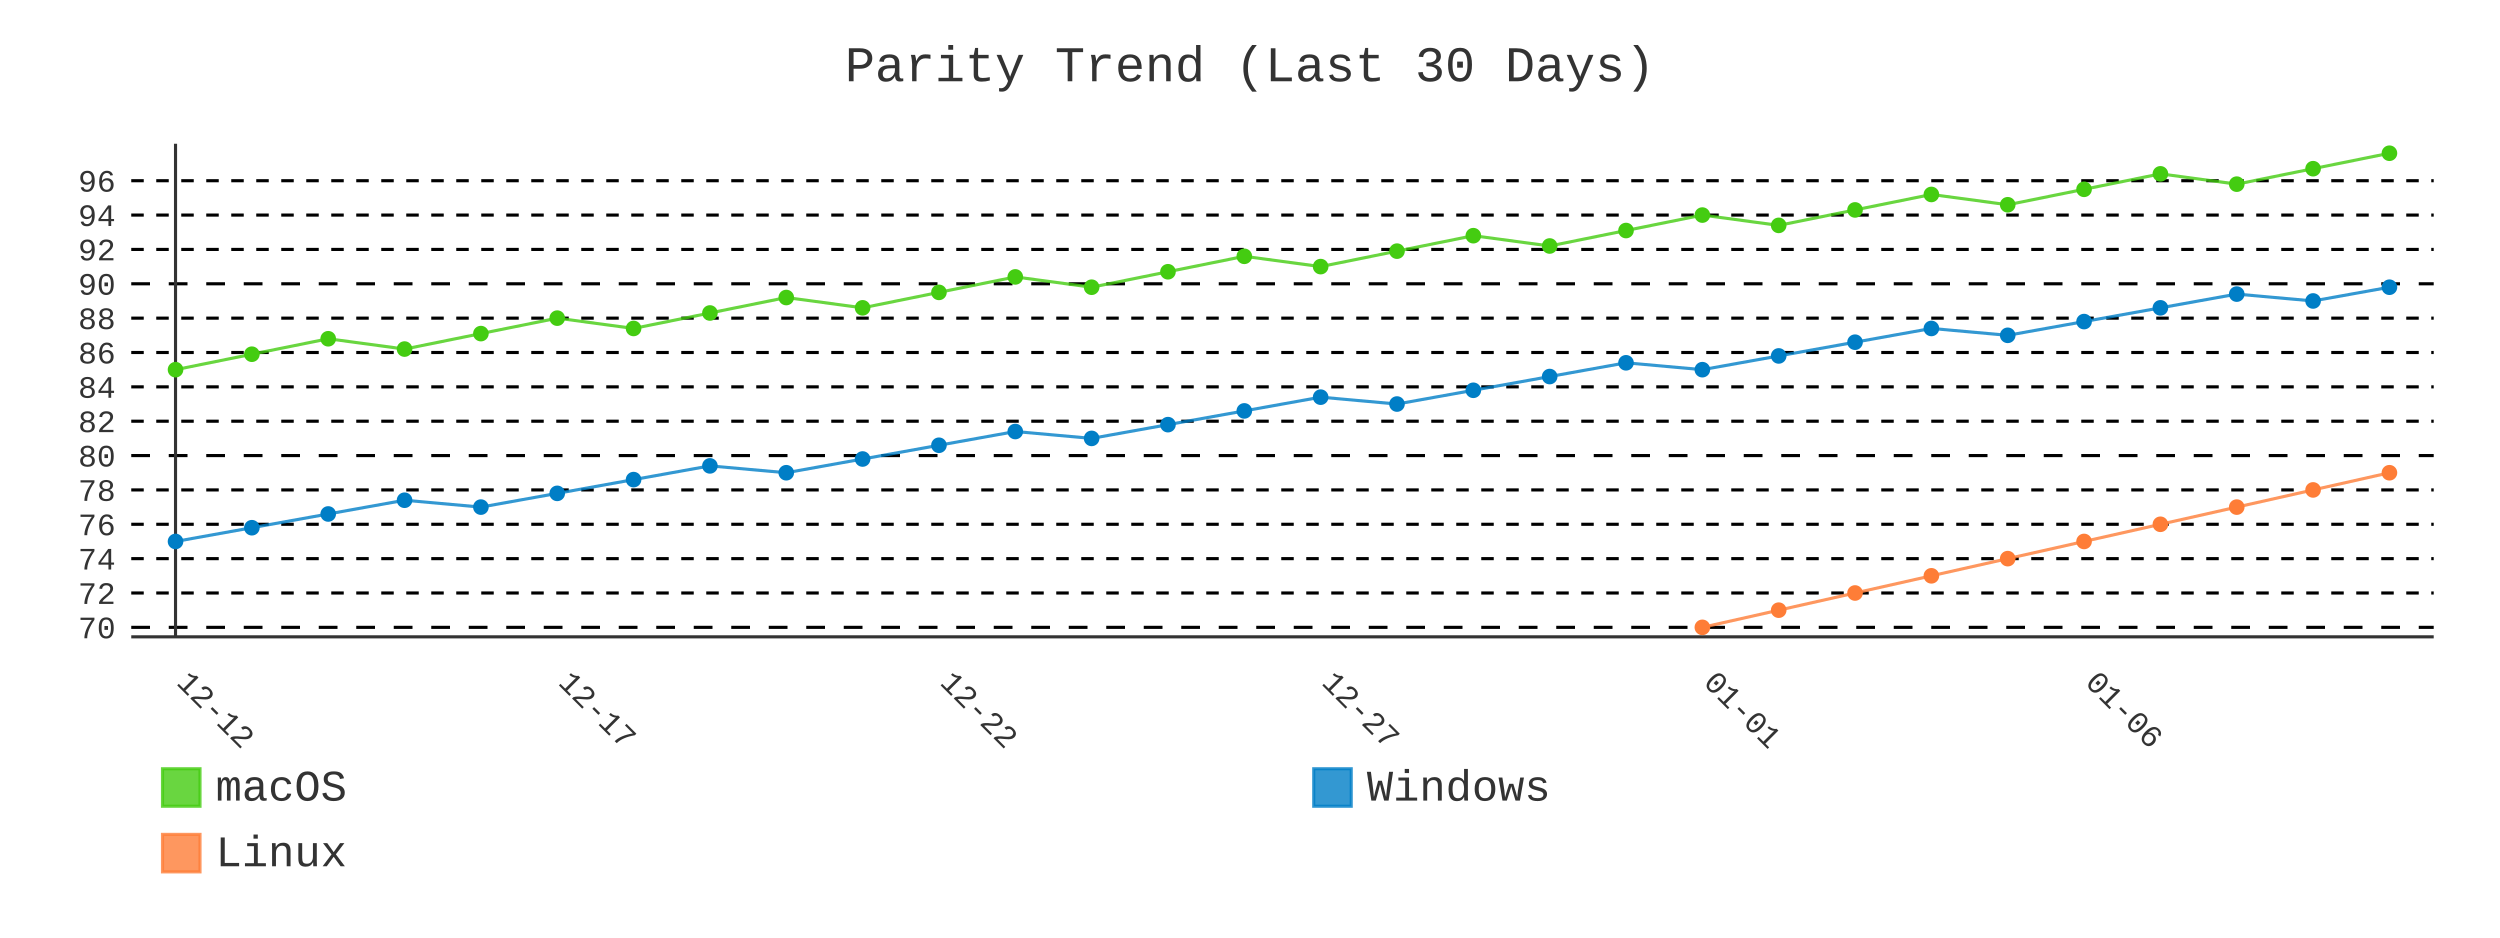
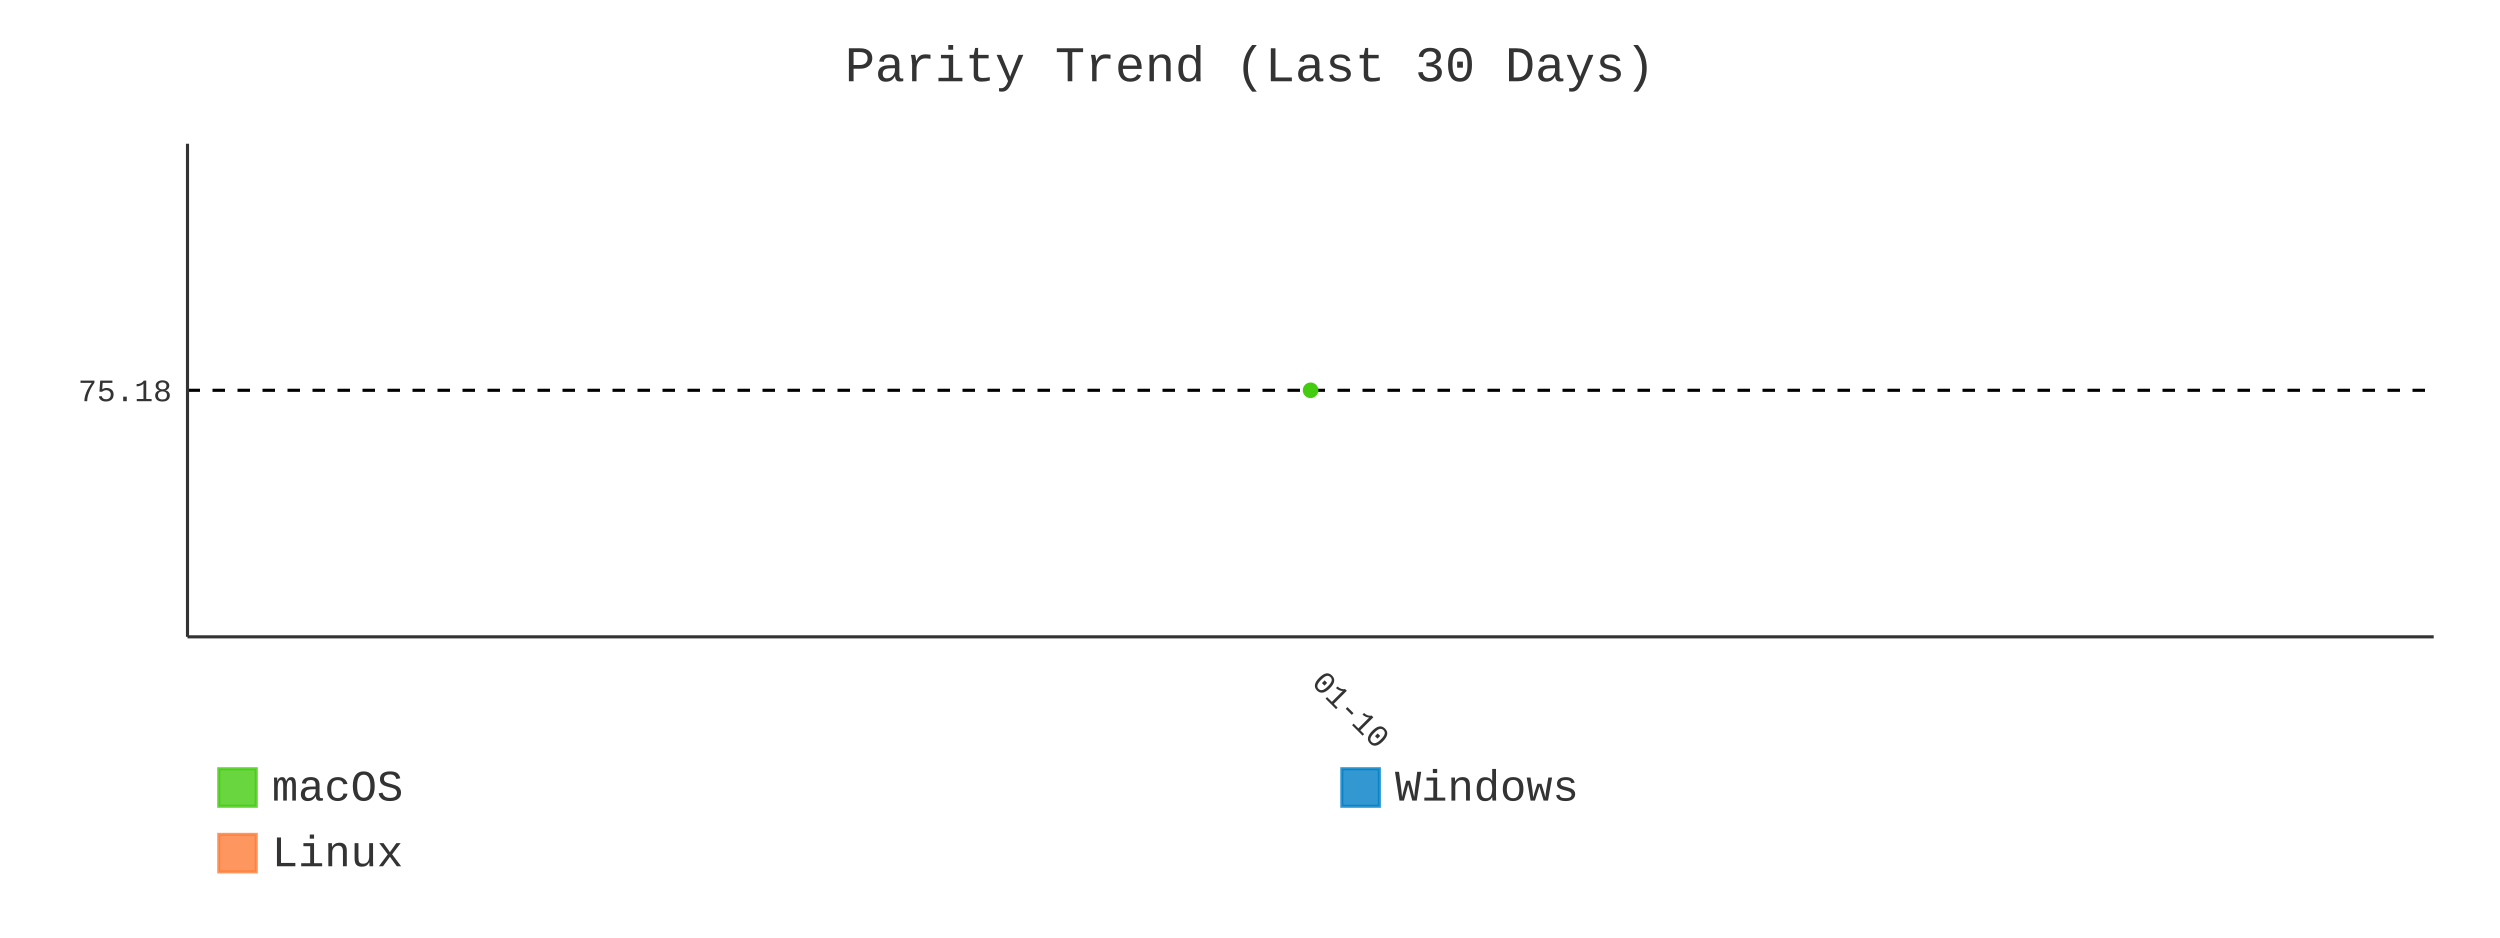
- <svg xmlns="http://www.w3.org/2000/svg" id="chart-d7be8246-4584-4f9a-acf1-8cfa0d3a4d48" class="pygal-chart" viewBox="0 0 800 300">
+ <svg xmlns="http://www.w3.org/2000/svg" id="chart-1495f20d-a123-4792-95d6-fd1c2b184c73" class="pygal-chart" viewBox="0 0 800 300">
  <defs>
-     <style type="text/css">#chart-d7be8246-4584-4f9a-acf1-8cfa0d3a4d48{-webkit-user-select:none;-webkit-font-smoothing:antialiased;font-family:Consolas,"Liberation Mono",Menlo,Courier,monospace}#chart-d7be8246-4584-4f9a-acf1-8cfa0d3a4d48 .title{font-family:Consolas,"Liberation Mono",Menlo,Courier,monospace;font-size:16px}#chart-d7be8246-4584-4f9a-acf1-8cfa0d3a4d48 .legends .legend text{font-family:Consolas,"Liberation Mono",Menlo,Courier,monospace;font-size:14px}#chart-d7be8246-4584-4f9a-acf1-8cfa0d3a4d48 .axis text{font-family:Consolas,"Liberation Mono",Menlo,Courier,monospace;font-size:10px}#chart-d7be8246-4584-4f9a-acf1-8cfa0d3a4d48 .axis text.major{font-family:Consolas,"Liberation Mono",Menlo,Courier,monospace;font-size:10px}#chart-d7be8246-4584-4f9a-acf1-8cfa0d3a4d48 .text-overlay text.value{font-family:Consolas,"Liberation Mono",Menlo,Courier,monospace;font-size:16px}#chart-d7be8246-4584-4f9a-acf1-8cfa0d3a4d48 .text-overlay text.label{font-family:Consolas,"Liberation Mono",Menlo,Courier,monospace;font-size:10px}#chart-d7be8246-4584-4f9a-acf1-8cfa0d3a4d48 .tooltip{font-family:Consolas,"Liberation Mono",Menlo,Courier,monospace;font-size:14px}#chart-d7be8246-4584-4f9a-acf1-8cfa0d3a4d48 text.no_data{font-family:Consolas,"Liberation Mono",Menlo,Courier,monospace;font-size:64px}
- #chart-d7be8246-4584-4f9a-acf1-8cfa0d3a4d48{background-color:transparent}#chart-d7be8246-4584-4f9a-acf1-8cfa0d3a4d48 path,#chart-d7be8246-4584-4f9a-acf1-8cfa0d3a4d48 line,#chart-d7be8246-4584-4f9a-acf1-8cfa0d3a4d48 rect,#chart-d7be8246-4584-4f9a-acf1-8cfa0d3a4d48 circle{-webkit-transition:400ms;-moz-transition:400ms;transition:400ms}#chart-d7be8246-4584-4f9a-acf1-8cfa0d3a4d48 .graph &gt; .background{fill:transparent}#chart-d7be8246-4584-4f9a-acf1-8cfa0d3a4d48 .plot &gt; .background{fill:transparent}#chart-d7be8246-4584-4f9a-acf1-8cfa0d3a4d48 .graph{fill:#333}#chart-d7be8246-4584-4f9a-acf1-8cfa0d3a4d48 text.no_data{fill:#333}#chart-d7be8246-4584-4f9a-acf1-8cfa0d3a4d48 .title{fill:#333}#chart-d7be8246-4584-4f9a-acf1-8cfa0d3a4d48 .legends .legend text{fill:#333}#chart-d7be8246-4584-4f9a-acf1-8cfa0d3a4d48 .legends .legend:hover text{fill:#333}#chart-d7be8246-4584-4f9a-acf1-8cfa0d3a4d48 .axis .line{stroke:#333}#chart-d7be8246-4584-4f9a-acf1-8cfa0d3a4d48 .axis .guide.line{stroke:#666}#chart-d7be8246-4584-4f9a-acf1-8cfa0d3a4d48 .axis .major.line{stroke:#333}#chart-d7be8246-4584-4f9a-acf1-8cfa0d3a4d48 .axis text.major{fill:#333}#chart-d7be8246-4584-4f9a-acf1-8cfa0d3a4d48 .axis.y .guides:hover .guide.line,#chart-d7be8246-4584-4f9a-acf1-8cfa0d3a4d48 .line-graph .axis.x .guides:hover .guide.line,#chart-d7be8246-4584-4f9a-acf1-8cfa0d3a4d48 .stackedline-graph .axis.x .guides:hover .guide.line,#chart-d7be8246-4584-4f9a-acf1-8cfa0d3a4d48 .xy-graph .axis.x .guides:hover .guide.line{stroke:#333}#chart-d7be8246-4584-4f9a-acf1-8cfa0d3a4d48 .axis .guides:hover text{fill:#333}#chart-d7be8246-4584-4f9a-acf1-8cfa0d3a4d48 .reactive{fill-opacity:.8;stroke-opacity:.8;stroke-width:1}#chart-d7be8246-4584-4f9a-acf1-8cfa0d3a4d48 .ci{stroke:#333}#chart-d7be8246-4584-4f9a-acf1-8cfa0d3a4d48 .reactive.active,#chart-d7be8246-4584-4f9a-acf1-8cfa0d3a4d48 .active .reactive{fill-opacity:.9;stroke-opacity:.9;stroke-width:4}#chart-d7be8246-4584-4f9a-acf1-8cfa0d3a4d48 .ci .reactive.active{stroke-width:1.5}#chart-d7be8246-4584-4f9a-acf1-8cfa0d3a4d48 .series text{fill:#333}#chart-d7be8246-4584-4f9a-acf1-8cfa0d3a4d48 .tooltip rect{fill:transparent;stroke:#333;-webkit-transition:opacity 400ms;-moz-transition:opacity 400ms;transition:opacity 400ms}#chart-d7be8246-4584-4f9a-acf1-8cfa0d3a4d48 .tooltip .label{fill:#333}#chart-d7be8246-4584-4f9a-acf1-8cfa0d3a4d48 .tooltip .label{fill:#333}#chart-d7be8246-4584-4f9a-acf1-8cfa0d3a4d48 .tooltip .legend{font-size:.8em;fill:#666}#chart-d7be8246-4584-4f9a-acf1-8cfa0d3a4d48 .tooltip .x_label{font-size:.6em;fill:#333}#chart-d7be8246-4584-4f9a-acf1-8cfa0d3a4d48 .tooltip .xlink{font-size:.5em;text-decoration:underline}#chart-d7be8246-4584-4f9a-acf1-8cfa0d3a4d48 .tooltip .value{font-size:1.5em}#chart-d7be8246-4584-4f9a-acf1-8cfa0d3a4d48 .bound{font-size:.5em}#chart-d7be8246-4584-4f9a-acf1-8cfa0d3a4d48 .max-value{font-size:.75em;fill:#666}#chart-d7be8246-4584-4f9a-acf1-8cfa0d3a4d48 .map-element{fill:transparent;stroke:#666 !important}#chart-d7be8246-4584-4f9a-acf1-8cfa0d3a4d48 .map-element .reactive{fill-opacity:inherit;stroke-opacity:inherit}#chart-d7be8246-4584-4f9a-acf1-8cfa0d3a4d48 .color-0,#chart-d7be8246-4584-4f9a-acf1-8cfa0d3a4d48 .color-0 a:visited{stroke:#4c1;fill:#4c1}#chart-d7be8246-4584-4f9a-acf1-8cfa0d3a4d48 .color-1,#chart-d7be8246-4584-4f9a-acf1-8cfa0d3a4d48 .color-1 a:visited{stroke:#007ec6;fill:#007ec6}#chart-d7be8246-4584-4f9a-acf1-8cfa0d3a4d48 .color-2,#chart-d7be8246-4584-4f9a-acf1-8cfa0d3a4d48 .color-2 a:visited{stroke:#fe7d37;fill:#fe7d37}#chart-d7be8246-4584-4f9a-acf1-8cfa0d3a4d48 .text-overlay .color-0 text{fill:black}#chart-d7be8246-4584-4f9a-acf1-8cfa0d3a4d48 .text-overlay .color-1 text{fill:black}#chart-d7be8246-4584-4f9a-acf1-8cfa0d3a4d48 .text-overlay .color-2 text{fill:black}#chart-d7be8246-4584-4f9a-acf1-8cfa0d3a4d48 .series{stroke-width:2}#chart-d7be8246-4584-4f9a-acf1-8cfa0d3a4d48 .series.serie-0{stroke-width:2}#chart-d7be8246-4584-4f9a-acf1-8cfa0d3a4d48 .series.serie-1{stroke-width:2}#chart-d7be8246-4584-4f9a-acf1-8cfa0d3a4d48 .series.serie-2{stroke-width:2}
- #chart-d7be8246-4584-4f9a-acf1-8cfa0d3a4d48 text.no_data{text-anchor:middle}#chart-d7be8246-4584-4f9a-acf1-8cfa0d3a4d48 .guide.line{fill:none}#chart-d7be8246-4584-4f9a-acf1-8cfa0d3a4d48 .centered{text-anchor:middle}#chart-d7be8246-4584-4f9a-acf1-8cfa0d3a4d48 .title{text-anchor:middle}#chart-d7be8246-4584-4f9a-acf1-8cfa0d3a4d48 .legends .legend text{fill-opacity:1}#chart-d7be8246-4584-4f9a-acf1-8cfa0d3a4d48 .axis.x text{text-anchor:middle}#chart-d7be8246-4584-4f9a-acf1-8cfa0d3a4d48 .axis.x:not(.web) text[transform]{text-anchor:start}#chart-d7be8246-4584-4f9a-acf1-8cfa0d3a4d48 .axis.x:not(.web) text[transform].backwards{text-anchor:end}#chart-d7be8246-4584-4f9a-acf1-8cfa0d3a4d48 .axis.y text{text-anchor:end}#chart-d7be8246-4584-4f9a-acf1-8cfa0d3a4d48 .axis.y text[transform].backwards{text-anchor:start}#chart-d7be8246-4584-4f9a-acf1-8cfa0d3a4d48 .axis.y2 text{text-anchor:start}#chart-d7be8246-4584-4f9a-acf1-8cfa0d3a4d48 .axis.y2 text[transform].backwards{text-anchor:end}#chart-d7be8246-4584-4f9a-acf1-8cfa0d3a4d48 .axis .guide.line{stroke-dasharray:4,4;stroke:black}#chart-d7be8246-4584-4f9a-acf1-8cfa0d3a4d48 .axis .major.guide.line{stroke-dasharray:6,6;stroke:black}#chart-d7be8246-4584-4f9a-acf1-8cfa0d3a4d48 .horizontal .axis.y .guide.line,#chart-d7be8246-4584-4f9a-acf1-8cfa0d3a4d48 .horizontal .axis.y2 .guide.line,#chart-d7be8246-4584-4f9a-acf1-8cfa0d3a4d48 .vertical .axis.x .guide.line{opacity:0}#chart-d7be8246-4584-4f9a-acf1-8cfa0d3a4d48 .horizontal .axis.always_show .guide.line,#chart-d7be8246-4584-4f9a-acf1-8cfa0d3a4d48 .vertical .axis.always_show .guide.line{opacity:1 !important}#chart-d7be8246-4584-4f9a-acf1-8cfa0d3a4d48 .axis.y .guides:hover .guide.line,#chart-d7be8246-4584-4f9a-acf1-8cfa0d3a4d48 .axis.y2 .guides:hover .guide.line,#chart-d7be8246-4584-4f9a-acf1-8cfa0d3a4d48 .axis.x .guides:hover .guide.line{opacity:1}#chart-d7be8246-4584-4f9a-acf1-8cfa0d3a4d48 .axis .guides:hover text{opacity:1}#chart-d7be8246-4584-4f9a-acf1-8cfa0d3a4d48 .nofill{fill:none}#chart-d7be8246-4584-4f9a-acf1-8cfa0d3a4d48 .subtle-fill{fill-opacity:.2}#chart-d7be8246-4584-4f9a-acf1-8cfa0d3a4d48 .dot{stroke-width:1px;fill-opacity:1;stroke-opacity:1}#chart-d7be8246-4584-4f9a-acf1-8cfa0d3a4d48 .dot.active{stroke-width:5px}#chart-d7be8246-4584-4f9a-acf1-8cfa0d3a4d48 .dot.negative{fill:transparent}#chart-d7be8246-4584-4f9a-acf1-8cfa0d3a4d48 text,#chart-d7be8246-4584-4f9a-acf1-8cfa0d3a4d48 tspan{stroke:none !important}#chart-d7be8246-4584-4f9a-acf1-8cfa0d3a4d48 .series text.active{opacity:1}#chart-d7be8246-4584-4f9a-acf1-8cfa0d3a4d48 .tooltip rect{fill-opacity:.95;stroke-width:.5}#chart-d7be8246-4584-4f9a-acf1-8cfa0d3a4d48 .tooltip text{fill-opacity:1}#chart-d7be8246-4584-4f9a-acf1-8cfa0d3a4d48 .showable{visibility:hidden}#chart-d7be8246-4584-4f9a-acf1-8cfa0d3a4d48 .showable.shown{visibility:visible}#chart-d7be8246-4584-4f9a-acf1-8cfa0d3a4d48 .gauge-background{fill:rgba(229,229,229,1);stroke:none}#chart-d7be8246-4584-4f9a-acf1-8cfa0d3a4d48 .bg-lines{stroke:transparent;stroke-width:2px}</style>
+     <style type="text/css">#chart-1495f20d-a123-4792-95d6-fd1c2b184c73{-webkit-user-select:none;-webkit-font-smoothing:antialiased;font-family:Consolas,"Liberation Mono",Menlo,Courier,monospace}#chart-1495f20d-a123-4792-95d6-fd1c2b184c73 .title{font-family:Consolas,"Liberation Mono",Menlo,Courier,monospace;font-size:16px}#chart-1495f20d-a123-4792-95d6-fd1c2b184c73 .legends .legend text{font-family:Consolas,"Liberation Mono",Menlo,Courier,monospace;font-size:14px}#chart-1495f20d-a123-4792-95d6-fd1c2b184c73 .axis text{font-family:Consolas,"Liberation Mono",Menlo,Courier,monospace;font-size:10px}#chart-1495f20d-a123-4792-95d6-fd1c2b184c73 .axis text.major{font-family:Consolas,"Liberation Mono",Menlo,Courier,monospace;font-size:10px}#chart-1495f20d-a123-4792-95d6-fd1c2b184c73 .text-overlay text.value{font-family:Consolas,"Liberation Mono",Menlo,Courier,monospace;font-size:16px}#chart-1495f20d-a123-4792-95d6-fd1c2b184c73 .text-overlay text.label{font-family:Consolas,"Liberation Mono",Menlo,Courier,monospace;font-size:10px}#chart-1495f20d-a123-4792-95d6-fd1c2b184c73 .tooltip{font-family:Consolas,"Liberation Mono",Menlo,Courier,monospace;font-size:14px}#chart-1495f20d-a123-4792-95d6-fd1c2b184c73 text.no_data{font-family:Consolas,"Liberation Mono",Menlo,Courier,monospace;font-size:64px}
+ #chart-1495f20d-a123-4792-95d6-fd1c2b184c73{background-color:transparent}#chart-1495f20d-a123-4792-95d6-fd1c2b184c73 path,#chart-1495f20d-a123-4792-95d6-fd1c2b184c73 line,#chart-1495f20d-a123-4792-95d6-fd1c2b184c73 rect,#chart-1495f20d-a123-4792-95d6-fd1c2b184c73 circle{-webkit-transition:400ms;-moz-transition:400ms;transition:400ms}#chart-1495f20d-a123-4792-95d6-fd1c2b184c73 .graph &gt; .background{fill:transparent}#chart-1495f20d-a123-4792-95d6-fd1c2b184c73 .plot &gt; .background{fill:transparent}#chart-1495f20d-a123-4792-95d6-fd1c2b184c73 .graph{fill:#333}#chart-1495f20d-a123-4792-95d6-fd1c2b184c73 text.no_data{fill:#333}#chart-1495f20d-a123-4792-95d6-fd1c2b184c73 .title{fill:#333}#chart-1495f20d-a123-4792-95d6-fd1c2b184c73 .legends .legend text{fill:#333}#chart-1495f20d-a123-4792-95d6-fd1c2b184c73 .legends .legend:hover text{fill:#333}#chart-1495f20d-a123-4792-95d6-fd1c2b184c73 .axis .line{stroke:#333}#chart-1495f20d-a123-4792-95d6-fd1c2b184c73 .axis .guide.line{stroke:#666}#chart-1495f20d-a123-4792-95d6-fd1c2b184c73 .axis .major.line{stroke:#333}#chart-1495f20d-a123-4792-95d6-fd1c2b184c73 .axis text.major{fill:#333}#chart-1495f20d-a123-4792-95d6-fd1c2b184c73 .axis.y .guides:hover .guide.line,#chart-1495f20d-a123-4792-95d6-fd1c2b184c73 .line-graph .axis.x .guides:hover .guide.line,#chart-1495f20d-a123-4792-95d6-fd1c2b184c73 .stackedline-graph .axis.x .guides:hover .guide.line,#chart-1495f20d-a123-4792-95d6-fd1c2b184c73 .xy-graph .axis.x .guides:hover .guide.line{stroke:#333}#chart-1495f20d-a123-4792-95d6-fd1c2b184c73 .axis .guides:hover text{fill:#333}#chart-1495f20d-a123-4792-95d6-fd1c2b184c73 .reactive{fill-opacity:.8;stroke-opacity:.8;stroke-width:1}#chart-1495f20d-a123-4792-95d6-fd1c2b184c73 .ci{stroke:#333}#chart-1495f20d-a123-4792-95d6-fd1c2b184c73 .reactive.active,#chart-1495f20d-a123-4792-95d6-fd1c2b184c73 .active .reactive{fill-opacity:.9;stroke-opacity:.9;stroke-width:4}#chart-1495f20d-a123-4792-95d6-fd1c2b184c73 .ci .reactive.active{stroke-width:1.5}#chart-1495f20d-a123-4792-95d6-fd1c2b184c73 .series text{fill:#333}#chart-1495f20d-a123-4792-95d6-fd1c2b184c73 .tooltip rect{fill:transparent;stroke:#333;-webkit-transition:opacity 400ms;-moz-transition:opacity 400ms;transition:opacity 400ms}#chart-1495f20d-a123-4792-95d6-fd1c2b184c73 .tooltip .label{fill:#333}#chart-1495f20d-a123-4792-95d6-fd1c2b184c73 .tooltip .label{fill:#333}#chart-1495f20d-a123-4792-95d6-fd1c2b184c73 .tooltip .legend{font-size:.8em;fill:#666}#chart-1495f20d-a123-4792-95d6-fd1c2b184c73 .tooltip .x_label{font-size:.6em;fill:#333}#chart-1495f20d-a123-4792-95d6-fd1c2b184c73 .tooltip .xlink{font-size:.5em;text-decoration:underline}#chart-1495f20d-a123-4792-95d6-fd1c2b184c73 .tooltip .value{font-size:1.5em}#chart-1495f20d-a123-4792-95d6-fd1c2b184c73 .bound{font-size:.5em}#chart-1495f20d-a123-4792-95d6-fd1c2b184c73 .max-value{font-size:.75em;fill:#666}#chart-1495f20d-a123-4792-95d6-fd1c2b184c73 .map-element{fill:transparent;stroke:#666 !important}#chart-1495f20d-a123-4792-95d6-fd1c2b184c73 .map-element .reactive{fill-opacity:inherit;stroke-opacity:inherit}#chart-1495f20d-a123-4792-95d6-fd1c2b184c73 .color-0,#chart-1495f20d-a123-4792-95d6-fd1c2b184c73 .color-0 a:visited{stroke:#4c1;fill:#4c1}#chart-1495f20d-a123-4792-95d6-fd1c2b184c73 .color-1,#chart-1495f20d-a123-4792-95d6-fd1c2b184c73 .color-1 a:visited{stroke:#007ec6;fill:#007ec6}#chart-1495f20d-a123-4792-95d6-fd1c2b184c73 .color-2,#chart-1495f20d-a123-4792-95d6-fd1c2b184c73 .color-2 a:visited{stroke:#fe7d37;fill:#fe7d37}#chart-1495f20d-a123-4792-95d6-fd1c2b184c73 .text-overlay .color-0 text{fill:black}#chart-1495f20d-a123-4792-95d6-fd1c2b184c73 .text-overlay .color-1 text{fill:black}#chart-1495f20d-a123-4792-95d6-fd1c2b184c73 .text-overlay .color-2 text{fill:black}#chart-1495f20d-a123-4792-95d6-fd1c2b184c73 .series{stroke-width:2}#chart-1495f20d-a123-4792-95d6-fd1c2b184c73 .series.serie-0{stroke-width:2}#chart-1495f20d-a123-4792-95d6-fd1c2b184c73 .series.serie-1{stroke-width:2}#chart-1495f20d-a123-4792-95d6-fd1c2b184c73 .series.serie-2{stroke-width:2}
+ #chart-1495f20d-a123-4792-95d6-fd1c2b184c73 text.no_data{text-anchor:middle}#chart-1495f20d-a123-4792-95d6-fd1c2b184c73 .guide.line{fill:none}#chart-1495f20d-a123-4792-95d6-fd1c2b184c73 .centered{text-anchor:middle}#chart-1495f20d-a123-4792-95d6-fd1c2b184c73 .title{text-anchor:middle}#chart-1495f20d-a123-4792-95d6-fd1c2b184c73 .legends .legend text{fill-opacity:1}#chart-1495f20d-a123-4792-95d6-fd1c2b184c73 .axis.x text{text-anchor:middle}#chart-1495f20d-a123-4792-95d6-fd1c2b184c73 .axis.x:not(.web) text[transform]{text-anchor:start}#chart-1495f20d-a123-4792-95d6-fd1c2b184c73 .axis.x:not(.web) text[transform].backwards{text-anchor:end}#chart-1495f20d-a123-4792-95d6-fd1c2b184c73 .axis.y text{text-anchor:end}#chart-1495f20d-a123-4792-95d6-fd1c2b184c73 .axis.y text[transform].backwards{text-anchor:start}#chart-1495f20d-a123-4792-95d6-fd1c2b184c73 .axis.y2 text{text-anchor:start}#chart-1495f20d-a123-4792-95d6-fd1c2b184c73 .axis.y2 text[transform].backwards{text-anchor:end}#chart-1495f20d-a123-4792-95d6-fd1c2b184c73 .axis .guide.line{stroke-dasharray:4,4;stroke:black}#chart-1495f20d-a123-4792-95d6-fd1c2b184c73 .axis .major.guide.line{stroke-dasharray:6,6;stroke:black}#chart-1495f20d-a123-4792-95d6-fd1c2b184c73 .horizontal .axis.y .guide.line,#chart-1495f20d-a123-4792-95d6-fd1c2b184c73 .horizontal .axis.y2 .guide.line,#chart-1495f20d-a123-4792-95d6-fd1c2b184c73 .vertical .axis.x .guide.line{opacity:0}#chart-1495f20d-a123-4792-95d6-fd1c2b184c73 .horizontal .axis.always_show .guide.line,#chart-1495f20d-a123-4792-95d6-fd1c2b184c73 .vertical .axis.always_show .guide.line{opacity:1 !important}#chart-1495f20d-a123-4792-95d6-fd1c2b184c73 .axis.y .guides:hover .guide.line,#chart-1495f20d-a123-4792-95d6-fd1c2b184c73 .axis.y2 .guides:hover .guide.line,#chart-1495f20d-a123-4792-95d6-fd1c2b184c73 .axis.x .guides:hover .guide.line{opacity:1}#chart-1495f20d-a123-4792-95d6-fd1c2b184c73 .axis .guides:hover text{opacity:1}#chart-1495f20d-a123-4792-95d6-fd1c2b184c73 .nofill{fill:none}#chart-1495f20d-a123-4792-95d6-fd1c2b184c73 .subtle-fill{fill-opacity:.2}#chart-1495f20d-a123-4792-95d6-fd1c2b184c73 .dot{stroke-width:1px;fill-opacity:1;stroke-opacity:1}#chart-1495f20d-a123-4792-95d6-fd1c2b184c73 .dot.active{stroke-width:5px}#chart-1495f20d-a123-4792-95d6-fd1c2b184c73 .dot.negative{fill:transparent}#chart-1495f20d-a123-4792-95d6-fd1c2b184c73 text,#chart-1495f20d-a123-4792-95d6-fd1c2b184c73 tspan{stroke:none !important}#chart-1495f20d-a123-4792-95d6-fd1c2b184c73 .series text.active{opacity:1}#chart-1495f20d-a123-4792-95d6-fd1c2b184c73 .tooltip rect{fill-opacity:.95;stroke-width:.5}#chart-1495f20d-a123-4792-95d6-fd1c2b184c73 .tooltip text{fill-opacity:1}#chart-1495f20d-a123-4792-95d6-fd1c2b184c73 .showable{visibility:hidden}#chart-1495f20d-a123-4792-95d6-fd1c2b184c73 .showable.shown{visibility:visible}#chart-1495f20d-a123-4792-95d6-fd1c2b184c73 .gauge-background{fill:rgba(229,229,229,1);stroke:none}#chart-1495f20d-a123-4792-95d6-fd1c2b184c73 .bg-lines{stroke:transparent;stroke-width:2px}</style>
  </defs>
  <g class="graph line-graph vertical">
    <rect x="0" y="0" width="800" height="300" class="background" />
-     <g transform="translate(42, 46)" class="plot">
-       <rect x="0" y="0" width="736.787" height="157.787" class="background" />
+     <g transform="translate(60, 46)" class="plot">
+       <rect x="0" y="0" width="718.787" height="157.787" class="background" />
      <g class="axis y always_show">
-         <path d="M0 157.787 h736.787" class="line" />
+         <path d="M0 157.787 h718.787" class="line" />
        <g class="guides">
-           <path d="M0 154.752 h736.787" class="major guide line" />
-           <text x="-5" y="158.252" class="major">70</text>
-         </g>
-         <g class="guides">
-           <path d="M0 143.758 h736.787" class="guide line" />
-           <text x="-5" y="147.258" class="">72</text>
-         </g>
-         <g class="guides">
-           <path d="M0 132.764 h736.787" class="guide line" />
-           <text x="-5" y="136.264" class="">74</text>
-         </g>
-         <g class="guides">
-           <path d="M0 121.77 h736.787" class="guide line" />
-           <text x="-5" y="125.27" class="">76</text>
-         </g>
-         <g class="guides">
-           <path d="M0 110.776 h736.787" class="guide line" />
-           <text x="-5" y="114.276" class="">78</text>
-         </g>
-         <g class="guides">
-           <path d="M0 99.782 h736.787" class="major guide line" />
-           <text x="-5" y="103.282" class="major">80</text>
-         </g>
-         <g class="guides">
-           <path d="M0 88.788 h736.787" class="guide line" />
-           <text x="-5" y="92.288" class="">82</text>
-         </g>
-         <g class="guides">
-           <path d="M0 77.794 h736.787" class="guide line" />
-           <text x="-5" y="81.294" class="">84</text>
-         </g>
-         <g class="guides">
-           <path d="M0 66.8 h736.787" class="guide line" />
-           <text x="-5" y="70.3" class="">86</text>
-         </g>
-         <g class="guides">
-           <path d="M0 55.806 h736.787" class="guide line" />
-           <text x="-5" y="59.306" class="">88</text>
-         </g>
-         <g class="guides">
-           <path d="M0 44.812 h736.787" class="major guide line" />
-           <text x="-5" y="48.312" class="major">90</text>
-         </g>
-         <g class="guides">
-           <path d="M0 33.818 h736.787" class="guide line" />
-           <text x="-5" y="37.318" class="">92</text>
-         </g>
-         <g class="guides">
-           <path d="M0 22.824 h736.787" class="guide line" />
-           <text x="-5" y="26.324" class="">94</text>
-         </g>
-         <g class="guides">
-           <path d="M0 11.83 h736.787" class="guide line" />
-           <text x="-5" y="15.33" class="">96</text>
+           <path d="M0 78.893 h718.787" class="guide line" />
+           <text x="-5" y="82.393" class="">75.18</text>
        </g>
      </g>
      <g class="axis x">
+         <path d="M0 0 v157.787" class="line" />
        <g class="guides">
-           <path d="M14.169 0 v157.787" class="major line" />
-           <text x="14.169" y="172.787" class="major" transform="rotate(45 14.16898 172.7868)">12-12</text>
-         </g>
-         <g class="guides">
-           <path d="M136.315 0 v157.787" class="major guide line" />
-           <text x="136.315" y="172.787" class="major" transform="rotate(45 136.3153 172.7868)">12-17</text>
-         </g>
-         <g class="guides">
-           <path d="M258.462 0 v157.787" class="major guide line" />
-           <text x="258.462" y="172.787" class="major" transform="rotate(45 258.4617 172.7868)">12-22</text>
-         </g>
-         <g class="guides">
-           <path d="M380.608 0 v157.787" class="major guide line" />
-           <text x="380.608" y="172.787" class="major" transform="rotate(45 380.608 172.7868)">12-27</text>
-         </g>
-         <g class="guides">
-           <path d="M502.754 0 v157.787" class="major guide line" />
-           <text x="502.754" y="172.787" class="major" transform="rotate(45 502.7544 172.7868)">01-01</text>
-         </g>
-         <g class="guides">
-           <path d="M624.901 0 v157.787" class="major guide line" />
-           <text x="624.901" y="172.787" class="major" transform="rotate(45 624.9007 172.7868)">01-06</text>
+           <path d="M359.393 0 v157.787" class="major guide line" />
+           <text x="359.393" y="172.787" class="major" transform="rotate(45 359.3934 172.7868)">01-10</text>
        </g>
      </g>
-       <g class="series serie-0 color-0">
-         <path d="M14.169 72.297 L38.598 67.35 63.028 62.402 87.457 65.701 111.886 60.753 136.315 55.806 160.745 59.104 185.174 54.157 209.603 49.209 234.032 52.508 258.462 47.56 282.891 42.613 307.32 45.911 331.749 40.964 356.179 36.017 380.608 39.315 405.037 34.367 429.467 29.42 453.896 32.718 478.325 27.771 502.754 22.824 527.184 26.122 551.613 21.175 576.042 16.227 600.471 19.525 624.901 14.578 649.33 9.631 673.759 12.929 698.189 7.982 722.618 3.034" class="line reactive nofill" />
-       </g>
-       <g class="series serie-1 color-1">
-         <path d="M14.169 127.267 L38.598 122.87 63.028 118.472 87.457 114.074 111.886 116.273 136.315 111.876 160.745 107.478 185.174 103.08 209.603 105.279 234.032 100.882 258.462 96.484 282.891 92.086 307.32 94.285 331.749 89.887 356.179 85.49 380.608 81.092 405.037 83.291 429.467 78.893 453.896 74.496 478.325 70.098 502.754 72.297 527.184 67.899 551.613 63.502 576.042 59.104 600.471 61.303 624.901 56.905 649.33 52.508 673.759 48.11 698.189 50.309 722.618 45.911" class="line reactive nofill" />
-       </g>
-       <g class="series serie-2 color-2">
-         <path d="M502.754 154.752 L527.184 149.255 551.613 143.758 576.042 138.261 600.471 132.764 624.901 127.267 649.33 121.77 673.759 116.273 698.189 110.776 722.618 105.279" class="line reactive nofill" />
-       </g>
+       <g class="series serie-0 color-0" />
+       <g class="series serie-1 color-1" />
+       <g class="series serie-2 color-2" />
    </g>
    <g class="titles">
      <text x="400.0" y="26" class="title plot_title">Parity Trend (Last 30 Days)</text>
    </g>
-     <g transform="translate(42, 46)" class="plot overlay">
+     <g transform="translate(60, 46)" class="plot overlay">
      <g class="series serie-0 color-0">
        <g class="dots">
-           <circle cx="14.169" cy="72.297" r="2" class="dot reactive tooltip-trigger" />
-         </g>
-         <g class="dots">
-           <circle cx="38.598" cy="67.35" r="2" class="dot reactive tooltip-trigger" />
-         </g>
-         <g class="dots">
-           <circle cx="63.028" cy="62.402" r="2" class="dot reactive tooltip-trigger" />
-         </g>
-         <g class="dots">
-           <circle cx="87.457" cy="65.701" r="2" class="dot reactive tooltip-trigger" />
-         </g>
-         <g class="dots">
-           <circle cx="111.886" cy="60.753" r="2" class="dot reactive tooltip-trigger" />
-         </g>
-         <g class="dots">
-           <circle cx="136.315" cy="55.806" r="2" class="dot reactive tooltip-trigger" />
-         </g>
-         <g class="dots">
-           <circle cx="160.745" cy="59.104" r="2" class="dot reactive tooltip-trigger" />
-         </g>
-         <g class="dots">
-           <circle cx="185.174" cy="54.157" r="2" class="dot reactive tooltip-trigger" />
-         </g>
-         <g class="dots">
-           <circle cx="209.603" cy="49.209" r="2" class="dot reactive tooltip-trigger" />
-         </g>
-         <g class="dots">
-           <circle cx="234.032" cy="52.508" r="2" class="dot reactive tooltip-trigger" />
-         </g>
-         <g class="dots">
-           <circle cx="258.462" cy="47.56" r="2" class="dot reactive tooltip-trigger" />
-         </g>
-         <g class="dots">
-           <circle cx="282.891" cy="42.613" r="2" class="dot reactive tooltip-trigger" />
-         </g>
-         <g class="dots">
-           <circle cx="307.32" cy="45.911" r="2" class="dot reactive tooltip-trigger" />
-         </g>
-         <g class="dots">
-           <circle cx="331.749" cy="40.964" r="2" class="dot reactive tooltip-trigger" />
-         </g>
-         <g class="dots">
-           <circle cx="356.179" cy="36.017" r="2" class="dot reactive tooltip-trigger" />
-         </g>
-         <g class="dots">
-           <circle cx="380.608" cy="39.315" r="2" class="dot reactive tooltip-trigger" />
-         </g>
-         <g class="dots">
-           <circle cx="405.037" cy="34.367" r="2" class="dot reactive tooltip-trigger" />
-         </g>
-         <g class="dots">
-           <circle cx="429.467" cy="29.42" r="2" class="dot reactive tooltip-trigger" />
-         </g>
-         <g class="dots">
-           <circle cx="453.896" cy="32.718" r="2" class="dot reactive tooltip-trigger" />
-         </g>
-         <g class="dots">
-           <circle cx="478.325" cy="27.771" r="2" class="dot reactive tooltip-trigger" />
-         </g>
-         <g class="dots">
-           <circle cx="502.754" cy="22.824" r="2" class="dot reactive tooltip-trigger" />
-         </g>
-         <g class="dots">
-           <circle cx="527.184" cy="26.122" r="2" class="dot reactive tooltip-trigger" />
-         </g>
-         <g class="dots">
-           <circle cx="551.613" cy="21.175" r="2" class="dot reactive tooltip-trigger" />
-         </g>
-         <g class="dots">
-           <circle cx="576.042" cy="16.227" r="2" class="dot reactive tooltip-trigger" />
-         </g>
-         <g class="dots">
-           <circle cx="600.471" cy="19.525" r="2" class="dot reactive tooltip-trigger" />
-         </g>
-         <g class="dots">
-           <circle cx="624.901" cy="14.578" r="2" class="dot reactive tooltip-trigger" />
-         </g>
-         <g class="dots">
-           <circle cx="649.33" cy="9.631" r="2" class="dot reactive tooltip-trigger" />
-         </g>
-         <g class="dots">
-           <circle cx="673.759" cy="12.929" r="2" class="dot reactive tooltip-trigger" />
-         </g>
-         <g class="dots">
-           <circle cx="698.189" cy="7.982" r="2" class="dot reactive tooltip-trigger" />
-         </g>
-         <g class="dots">
-           <circle cx="722.618" cy="3.034" r="2" class="dot reactive tooltip-trigger" />
+           <circle cx="359.393" cy="78.893" r="2" class="dot reactive tooltip-trigger" />
        </g>
      </g>
-       <g class="series serie-1 color-1">
-         <g class="dots">
-           <circle cx="14.169" cy="127.267" r="2" class="dot reactive tooltip-trigger" />
-         </g>
-         <g class="dots">
-           <circle cx="38.598" cy="122.87" r="2" class="dot reactive tooltip-trigger" />
-         </g>
-         <g class="dots">
-           <circle cx="63.028" cy="118.472" r="2" class="dot reactive tooltip-trigger" />
-         </g>
-         <g class="dots">
-           <circle cx="87.457" cy="114.074" r="2" class="dot reactive tooltip-trigger" />
-         </g>
-         <g class="dots">
-           <circle cx="111.886" cy="116.273" r="2" class="dot reactive tooltip-trigger" />
-         </g>
-         <g class="dots">
-           <circle cx="136.315" cy="111.876" r="2" class="dot reactive tooltip-trigger" />
-         </g>
-         <g class="dots">
-           <circle cx="160.745" cy="107.478" r="2" class="dot reactive tooltip-trigger" />
-         </g>
-         <g class="dots">
-           <circle cx="185.174" cy="103.08" r="2" class="dot reactive tooltip-trigger" />
-         </g>
-         <g class="dots">
-           <circle cx="209.603" cy="105.279" r="2" class="dot reactive tooltip-trigger" />
-         </g>
-         <g class="dots">
-           <circle cx="234.032" cy="100.882" r="2" class="dot reactive tooltip-trigger" />
-         </g>
-         <g class="dots">
-           <circle cx="258.462" cy="96.484" r="2" class="dot reactive tooltip-trigger" />
-         </g>
-         <g class="dots">
-           <circle cx="282.891" cy="92.086" r="2" class="dot reactive tooltip-trigger" />
-         </g>
-         <g class="dots">
-           <circle cx="307.32" cy="94.285" r="2" class="dot reactive tooltip-trigger" />
-         </g>
-         <g class="dots">
-           <circle cx="331.749" cy="89.887" r="2" class="dot reactive tooltip-trigger" />
-         </g>
-         <g class="dots">
-           <circle cx="356.179" cy="85.49" r="2" class="dot reactive tooltip-trigger" />
-         </g>
-         <g class="dots">
-           <circle cx="380.608" cy="81.092" r="2" class="dot reactive tooltip-trigger" />
-         </g>
-         <g class="dots">
-           <circle cx="405.037" cy="83.291" r="2" class="dot reactive tooltip-trigger" />
-         </g>
-         <g class="dots">
-           <circle cx="429.467" cy="78.893" r="2" class="dot reactive tooltip-trigger" />
-         </g>
-         <g class="dots">
-           <circle cx="453.896" cy="74.496" r="2" class="dot reactive tooltip-trigger" />
-         </g>
-         <g class="dots">
-           <circle cx="478.325" cy="70.098" r="2" class="dot reactive tooltip-trigger" />
-         </g>
-         <g class="dots">
-           <circle cx="502.754" cy="72.297" r="2" class="dot reactive tooltip-trigger" />
-         </g>
-         <g class="dots">
-           <circle cx="527.184" cy="67.899" r="2" class="dot reactive tooltip-trigger" />
-         </g>
-         <g class="dots">
-           <circle cx="551.613" cy="63.502" r="2" class="dot reactive tooltip-trigger" />
-         </g>
-         <g class="dots">
-           <circle cx="576.042" cy="59.104" r="2" class="dot reactive tooltip-trigger" />
-         </g>
-         <g class="dots">
-           <circle cx="600.471" cy="61.303" r="2" class="dot reactive tooltip-trigger" />
-         </g>
-         <g class="dots">
-           <circle cx="624.901" cy="56.905" r="2" class="dot reactive tooltip-trigger" />
-         </g>
-         <g class="dots">
-           <circle cx="649.33" cy="52.508" r="2" class="dot reactive tooltip-trigger" />
-         </g>
-         <g class="dots">
-           <circle cx="673.759" cy="48.11" r="2" class="dot reactive tooltip-trigger" />
-         </g>
-         <g class="dots">
-           <circle cx="698.189" cy="50.309" r="2" class="dot reactive tooltip-trigger" />
-         </g>
-         <g class="dots">
-           <circle cx="722.618" cy="45.911" r="2" class="dot reactive tooltip-trigger" />
-         </g>
-       </g>
-       <g class="series serie-2 color-2">
-         <g class="dots">
-           <circle cx="502.754" cy="154.752" r="2" class="dot reactive tooltip-trigger" />
-         </g>
-         <g class="dots">
-           <circle cx="527.184" cy="149.255" r="2" class="dot reactive tooltip-trigger" />
-         </g>
-         <g class="dots">
-           <circle cx="551.613" cy="143.758" r="2" class="dot reactive tooltip-trigger" />
-         </g>
-         <g class="dots">
-           <circle cx="576.042" cy="138.261" r="2" class="dot reactive tooltip-trigger" />
-         </g>
-         <g class="dots">
-           <circle cx="600.471" cy="132.764" r="2" class="dot reactive tooltip-trigger" />
-         </g>
-         <g class="dots">
-           <circle cx="624.901" cy="127.267" r="2" class="dot reactive tooltip-trigger" />
-         </g>
-         <g class="dots">
-           <circle cx="649.33" cy="121.77" r="2" class="dot reactive tooltip-trigger" />
-         </g>
-         <g class="dots">
-           <circle cx="673.759" cy="116.273" r="2" class="dot reactive tooltip-trigger" />
-         </g>
-         <g class="dots">
-           <circle cx="698.189" cy="110.776" r="2" class="dot reactive tooltip-trigger" />
-         </g>
-         <g class="dots">
-           <circle cx="722.618" cy="105.279" r="2" class="dot reactive tooltip-trigger" />
-         </g>
-       </g>
+       <g class="series serie-1 color-1" />
+       <g class="series serie-2 color-2" />
    </g>
-     <g transform="translate(42, 46)" class="plot text-overlay">
+     <g transform="translate(60, 46)" class="plot text-overlay">
      <g class="series serie-0 color-0" />
      <g class="series serie-1 color-1" />
      <g class="series serie-2 color-2" />
    </g>
-     <g transform="translate(42, 46)" class="plot tooltip-overlay">
+     <g transform="translate(60, 46)" class="plot tooltip-overlay">
      <g transform="translate(0 0)" style="opacity: 0" class="tooltip">
        <rect rx="0" ry="0" width="0" height="0" class="tooltip-box" />
        <g class="text" />
      </g>
    </g>
-     <g transform="translate(52, 245)" class="legends">
+     <g transform="translate(70, 245)" class="legends">
      <g id="activate-serie-0" class="legend reactive activate-serie">
        <rect x="0.0" y="1.0" width="12" height="12" class="color-0 reactive" />
        <text x="17.0" y="11.2">macOS</text>
      </g>
      <g id="activate-serie-1" class="legend reactive activate-serie">
-         <rect x="368.393" y="1.0" width="12" height="12" class="color-1 reactive" />
-         <text x="385.393" y="11.2">Windows</text>
+         <rect x="359.393" y="1.0" width="12" height="12" class="color-1 reactive" />
+         <text x="376.393" y="11.2">Windows</text>
      </g>
      <g id="activate-serie-2" class="legend reactive activate-serie">
        <rect x="0.0" y="22.0" width="12" height="12" class="color-2 reactive" />
        <text x="17.0" y="32.2">Linux</text>
      </g>
    </g>
  </g>
</svg>
